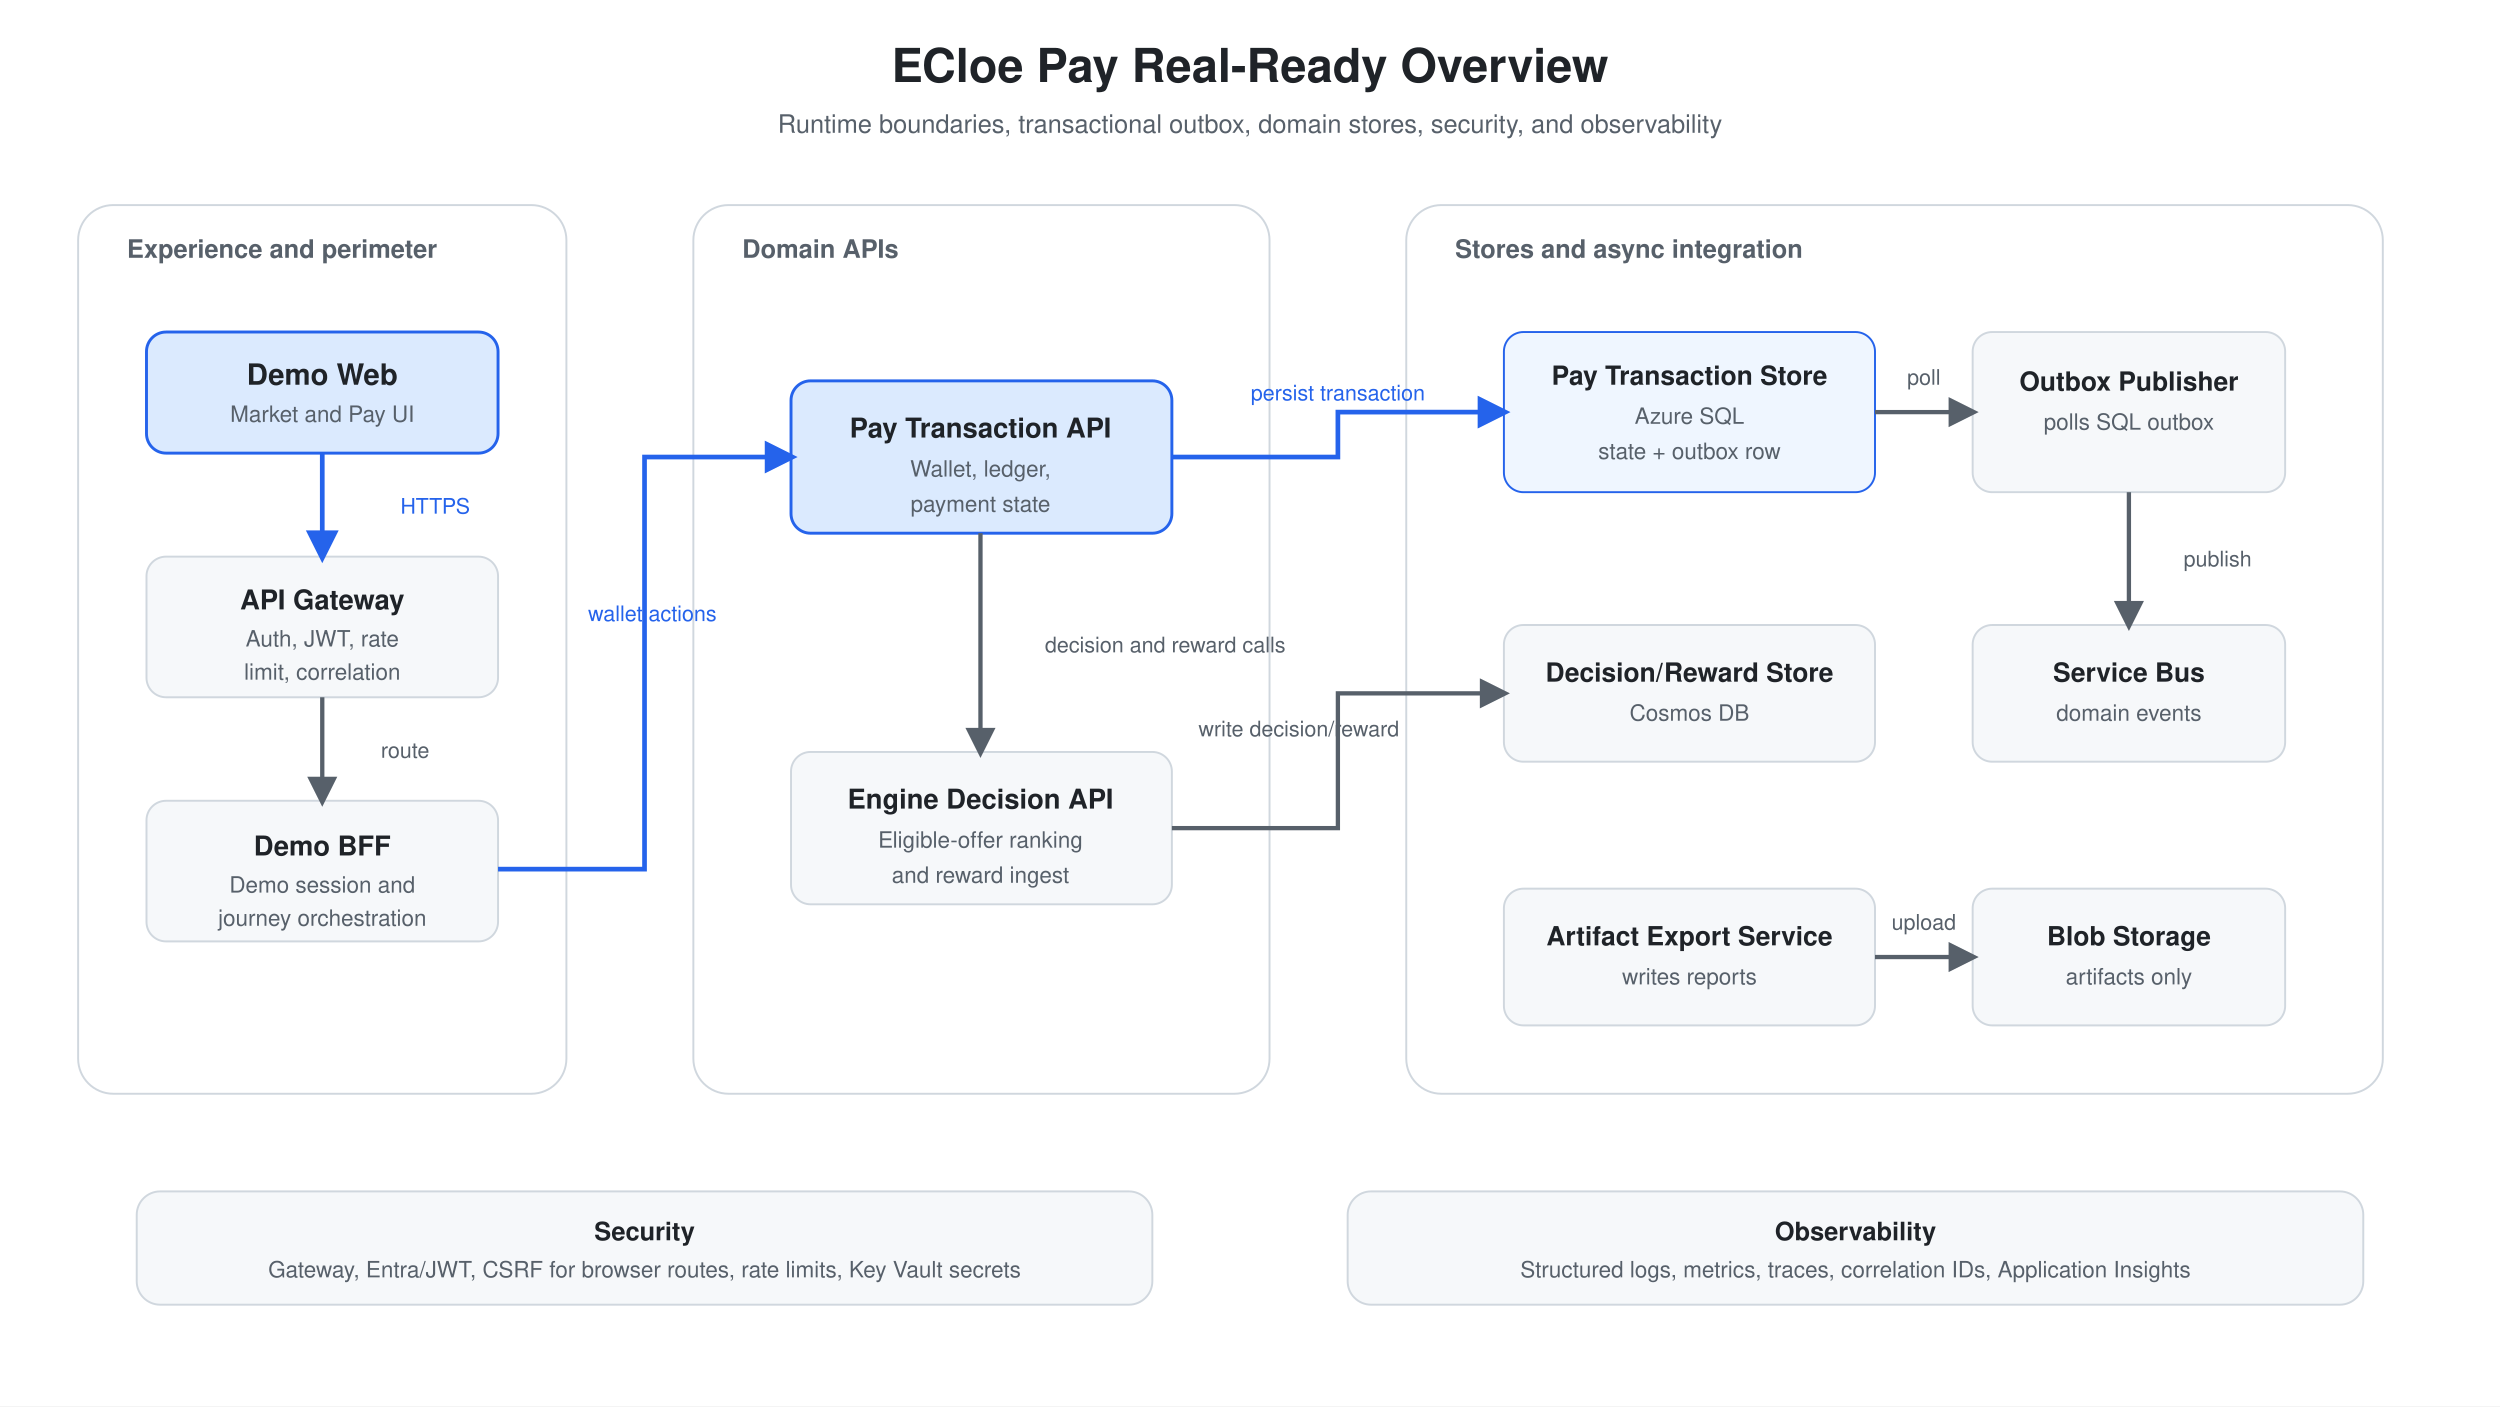
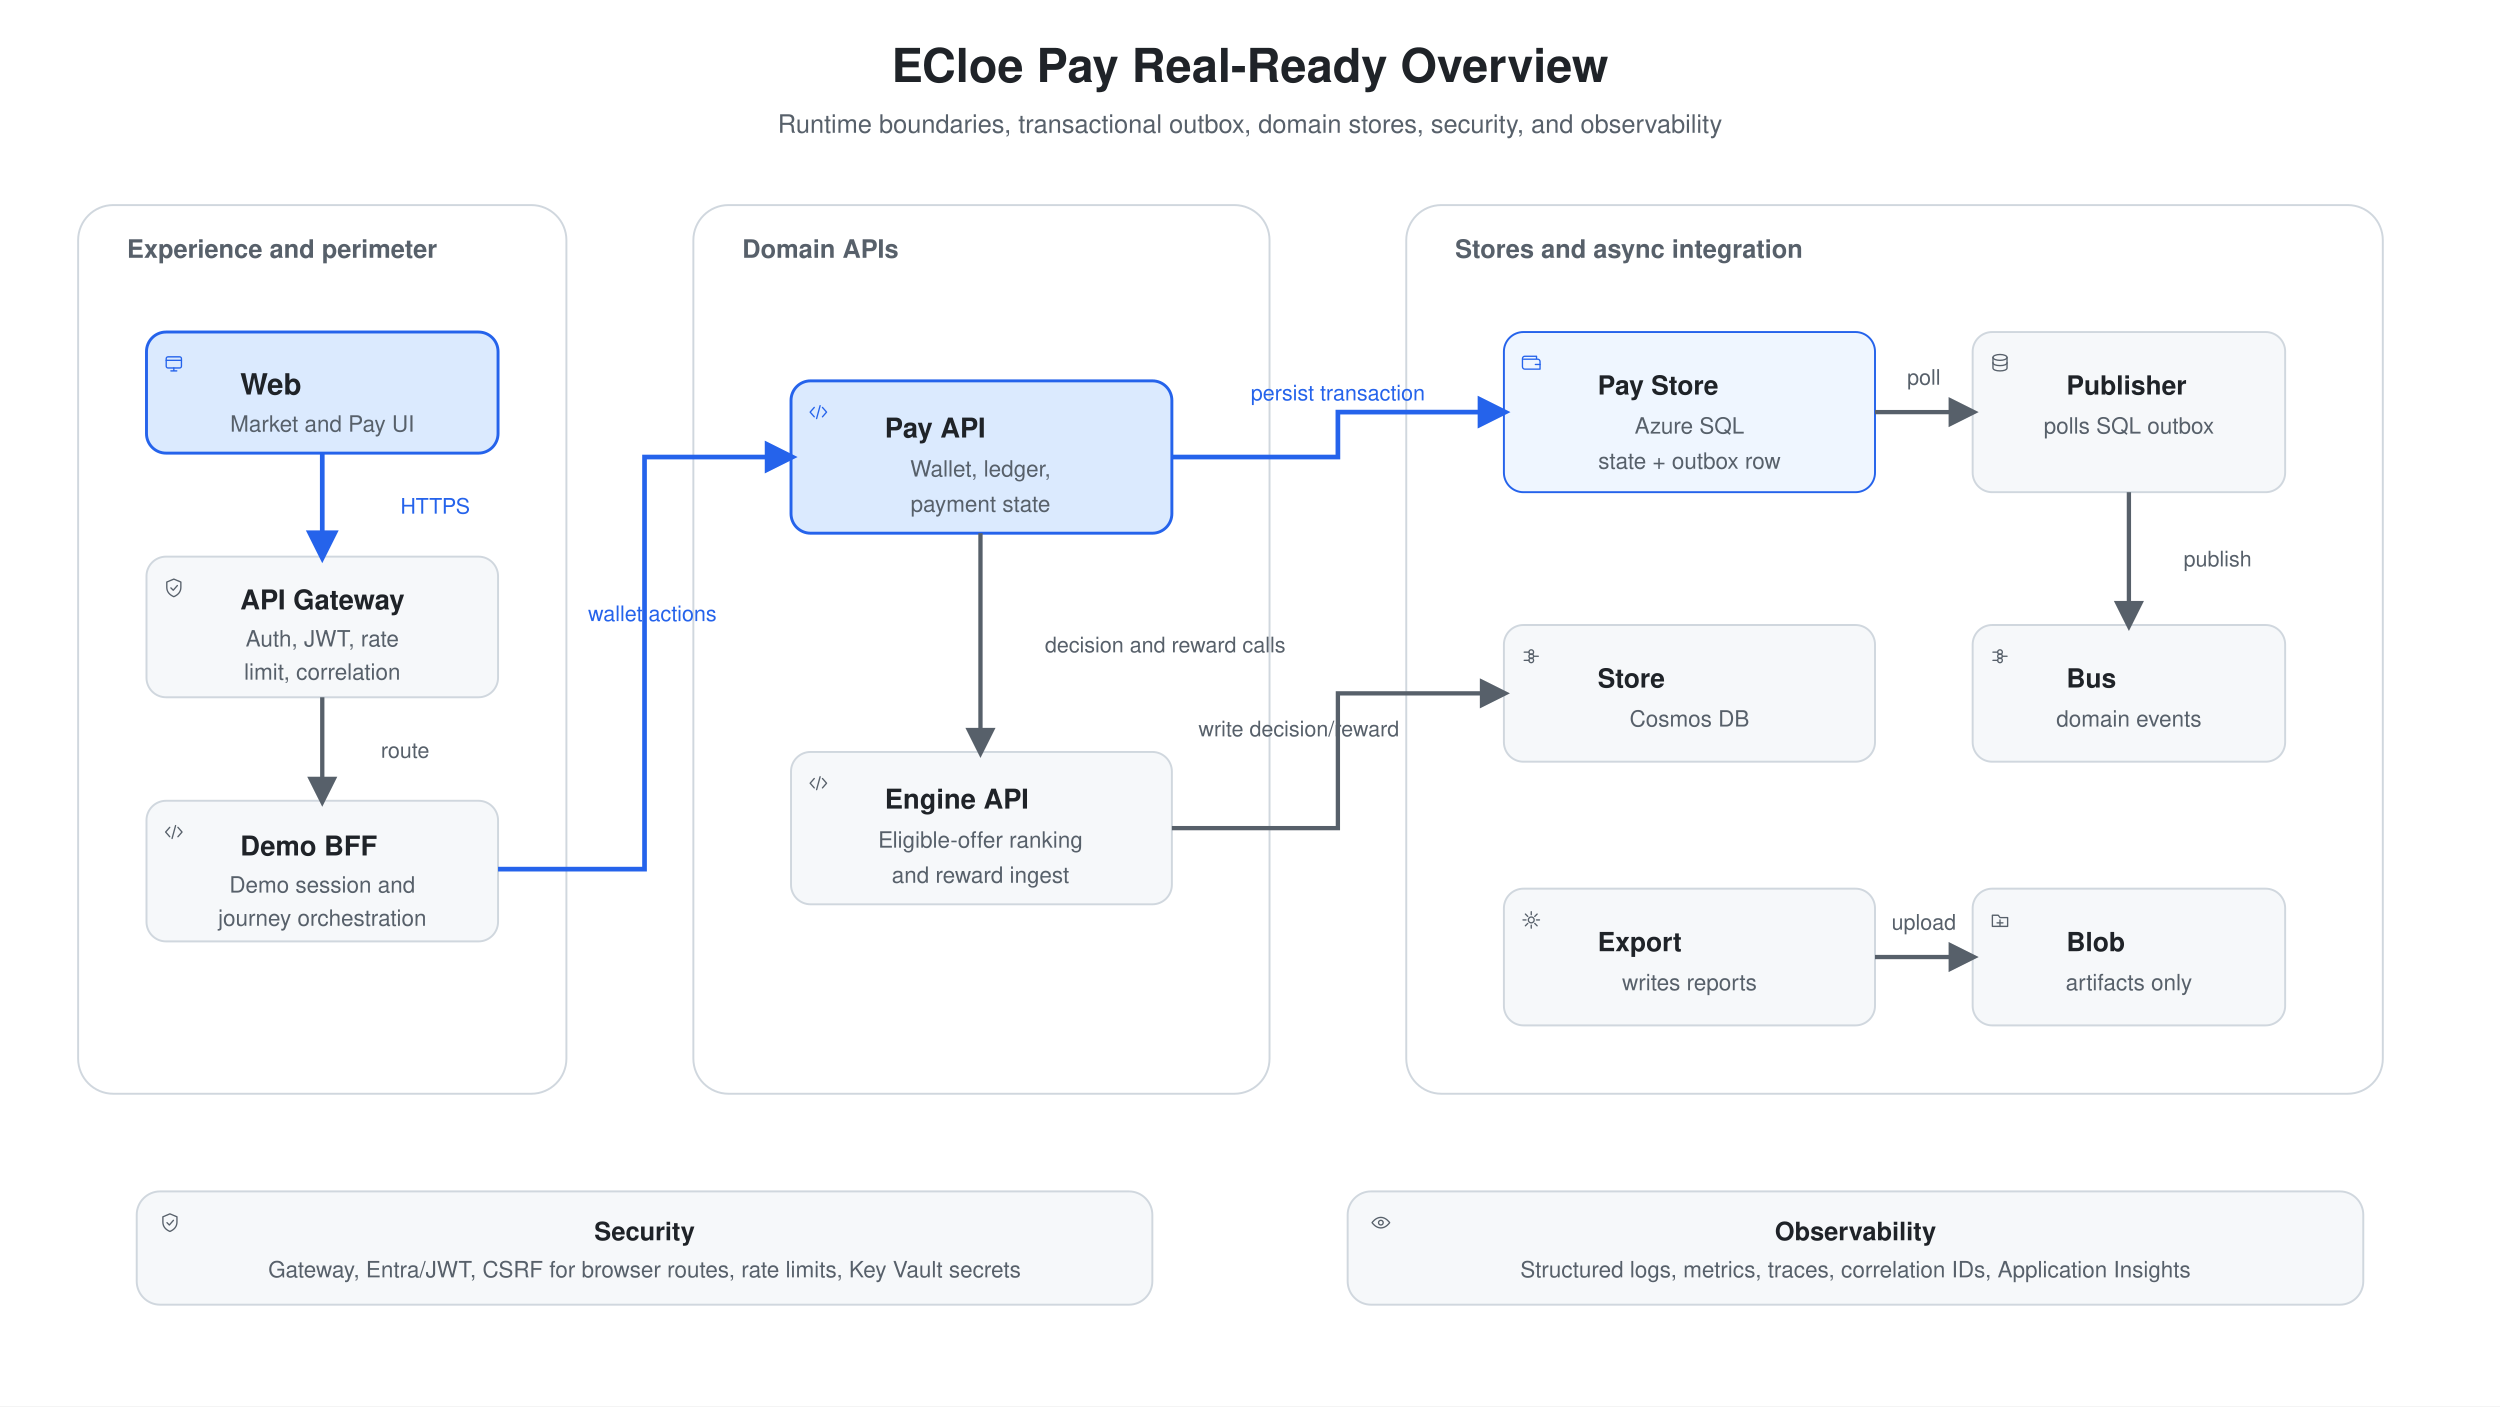
<svg xmlns="http://www.w3.org/2000/svg" viewBox="0 0 1280 720" role="img" aria-labelledby="title desc">
  <defs>
    <marker id="arrow" viewBox="0 0 10 10" refX="8" refY="5" markerWidth="7" markerHeight="7" orient="auto-start-reverse">
      <path d="M 0 0 L 10 5 L 0 10 z" fill="#57606a" />
    </marker>
    <marker id="arrow-blue" viewBox="0 0 10 10" refX="8" refY="5" markerWidth="7" markerHeight="7" orient="auto-start-reverse">
      <path d="M 0 0 L 10 5 L 0 10 z" fill="#2563eb" />
    </marker>
+     <g id="icon-web" fill="none" stroke="currentColor" stroke-width="2.3" stroke-linecap="round" stroke-linejoin="round">
+       <rect x="7" y="9" width="26" height="19" rx="3" />
+       <path d="M7 15h26M15 33h10M20 28v5" />
+     </g>
+     <g id="icon-shield" fill="none" stroke="currentColor" stroke-width="2.3" stroke-linecap="round" stroke-linejoin="round">
+       <path d="M20 5l12 5v9c0 8-5 13-12 16C13 32 8 27 8 19v-9l12-5z" />
+       <path d="M15 20l4 4 7-8" />
+     </g>
+     <g id="icon-api" fill="none" stroke="currentColor" stroke-width="2.3" stroke-linecap="round" stroke-linejoin="round">
+       <path d="M13 12l-7 8 7 8M27 12l7 8-7 8M23 9l-6 22" />
+     </g>
+     <g id="icon-wallet" fill="none" stroke="currentColor" stroke-width="2.3" stroke-linecap="round" stroke-linejoin="round">
+       <path d="M7 13h24a4 4 0 0 1 4 4v13H9a4 4 0 0 1-4-4V12a4 4 0 0 1 4-4h20v5" />
+       <path d="M27 22h8M29 22h1" />
+     </g>
+     <g id="icon-cart" fill="none" stroke="currentColor" stroke-width="2.3" stroke-linecap="round" stroke-linejoin="round">
+       <path d="M6 8h4l4 17h16l4-12H13" />
+       <circle cx="17" cy="32" r="2.4" />
+       <circle cx="29" cy="32" r="2.4" />
+     </g>
+     <g id="icon-decision" fill="none" stroke="currentColor" stroke-width="2.3" stroke-linecap="round" stroke-linejoin="round">
+       <path d="M8 13h8M8 27h8M24 20h8" />
+       <circle cx="20" cy="13" r="4" />
+       <circle cx="20" cy="27" r="4" />
+       <circle cx="20" cy="20" r="4" />
+     </g>
+     <g id="icon-database" fill="none" stroke="currentColor" stroke-width="2.3" stroke-linecap="round" stroke-linejoin="round">
+       <ellipse cx="20" cy="10" rx="12" ry="5" />
+       <path d="M8 10v18c0 3 5 5 12 5s12-2 12-5V10" />
+       <path d="M8 19c0 3 5 5 12 5s12-2 12-5" />
+     </g>
+     <g id="icon-bus" fill="none" stroke="currentColor" stroke-width="2.3" stroke-linecap="round" stroke-linejoin="round">
+       <rect x="7" y="10" width="26" height="20" rx="4" />
+       <path d="M11 16h18M11 22h12" />
+       <path d="M14 34v-4M26 34v-4" />
+     </g>
+     <g id="icon-worker" fill="none" stroke="currentColor" stroke-width="2.3" stroke-linecap="round" stroke-linejoin="round">
+       <circle cx="20" cy="20" r="5" />
+       <path d="M20 6v5M20 29v5M6 20h5M29 20h5M10 10l4 4M26 26l4 4M30 10l-4 4M14 26l-4 4" />
+     </g>
+     <g id="icon-artifact" fill="none" stroke="currentColor" stroke-width="2.3" stroke-linecap="round" stroke-linejoin="round">
+       <path d="M7 12h10l3 4h13v15H7z" />
+       <path d="M15 25h10M20 20v10" />
+     </g>
+     <g id="icon-chart" fill="none" stroke="currentColor" stroke-width="2.3" stroke-linecap="round" stroke-linejoin="round">
+       <path d="M8 31h24" />
+       <rect x="10" y="20" width="5" height="11" rx="1" />
+       <rect x="18" y="14" width="5" height="17" rx="1" />
+       <rect x="26" y="9" width="5" height="22" rx="1" />
+     </g>
+     <g id="icon-doc" fill="none" stroke="currentColor" stroke-width="2.3" stroke-linecap="round" stroke-linejoin="round">
+       <path d="M12 6h12l6 6v22H12z" />
+       <path d="M24 6v8h6M16 20h12M16 26h12" />
+     </g>
+     <g id="icon-eye" fill="none" stroke="currentColor" stroke-width="2.3" stroke-linecap="round" stroke-linejoin="round">
+       <path d="M5 20s6-9 15-9 15 9 15 9-6 9-15 9-15-9-15-9z" />
+       <circle cx="20" cy="20" r="4" />
+     </g>
  </defs>
  <rect width="1280" height="720" fill="#ffffff" />
  <text x="640" y="42" text-anchor="middle" font-family="Segoe UI, Helvetica, Arial, sans-serif" font-size="24" font-weight="700" fill="#1f2328">ECloe Pay Real-Ready Overview</text>
  <text x="640" y="68" text-anchor="middle" font-family="Segoe UI, Helvetica, Arial, sans-serif" font-size="13" fill="#57606a">Runtime boundaries, transactional outbox, domain stores, security, and observability</text>
  <rect x="40" y="105" width="250" height="455" rx="18" fill="#ffffff" stroke="#d0d7de" />
  <text x="65" y="132" font-family="Segoe UI, Helvetica, Arial, sans-serif" font-size="13" font-weight="700" fill="#57606a">Experience and perimeter</text>
-   <rect x="75" y="170" width="180" height="62" rx="10" fill="#dbeafe" stroke="#2563eb" stroke-width="1.5" />
-   <text x="165" y="197" text-anchor="middle" font-family="Segoe UI, Helvetica, Arial, sans-serif" font-size="15" font-weight="700" fill="#1f2328">Demo Web</text>
-   <text x="165" y="216" text-anchor="middle" font-family="Segoe UI, Helvetica, Arial, sans-serif" font-size="11.5" fill="#57606a">Market and Pay UI</text>
-   <rect x="75" y="285" width="180" height="72" rx="10" fill="#f6f8fa" stroke="#d0d7de" />
-   <text x="165" y="312" text-anchor="middle" font-family="Segoe UI, Helvetica, Arial, sans-serif" font-size="14" font-weight="700" fill="#1f2328">API Gateway</text>
+   <rect x="75" y="170" width="180" height="62" rx="10" fill="#dbeafe" stroke="#2563eb" stroke-width="1.5" data-card="true" />
+   <use href="#icon-web" transform="translate(83 180) scale(0.30)" color="#2563eb" aria-hidden="true" />
+   <text x="123" y="202" text-anchor="start" font-family="Segoe UI, Helvetica, Arial, sans-serif" font-size="15" font-weight="700" fill="#1f2328">Web</text>
+   <text x="165" y="221" text-anchor="middle" font-family="Segoe UI, Helvetica, Arial, sans-serif" font-size="11.5" fill="#57606a">Market and Pay UI</text>
+   <rect x="75" y="285" width="180" height="72" rx="10" fill="#f6f8fa" stroke="#d0d7de" data-card="true" />
+   <use href="#icon-shield" transform="translate(83 295) scale(0.30)" color="#57606a" aria-hidden="true" />
+   <text x="123" y="312" text-anchor="start" font-family="Segoe UI, Helvetica, Arial, sans-serif" font-size="14" font-weight="700" fill="#1f2328">API Gateway</text>
  <text x="165" y="331" text-anchor="middle" font-family="Segoe UI, Helvetica, Arial, sans-serif" font-size="11.5" fill="#57606a">Auth, JWT, rate</text>
  <text x="165" y="348" text-anchor="middle" font-family="Segoe UI, Helvetica, Arial, sans-serif" font-size="11.5" fill="#57606a">limit, correlation</text>
-   <rect x="75" y="410" width="180" height="72" rx="10" fill="#f6f8fa" stroke="#d0d7de" />
-   <text x="165" y="438" text-anchor="middle" font-family="Segoe UI, Helvetica, Arial, sans-serif" font-size="14" font-weight="700" fill="#1f2328">Demo BFF</text>
+   <rect x="75" y="410" width="180" height="72" rx="10" fill="#f6f8fa" stroke="#d0d7de" data-card="true" />
+   <use href="#icon-api" transform="translate(83 420) scale(0.30)" color="#57606a" aria-hidden="true" />
+   <text x="123" y="438" text-anchor="start" font-family="Segoe UI, Helvetica, Arial, sans-serif" font-size="14" font-weight="700" fill="#1f2328">Demo BFF</text>
  <text x="165" y="457" text-anchor="middle" font-family="Segoe UI, Helvetica, Arial, sans-serif" font-size="11.5" fill="#57606a">Demo session and</text>
  <text x="165" y="474" text-anchor="middle" font-family="Segoe UI, Helvetica, Arial, sans-serif" font-size="11.5" fill="#57606a">journey orchestration</text>
  <line x1="165" y1="232" x2="165" y2="285" stroke="#2563eb" stroke-width="2.4" marker-end="url(#arrow-blue)" />
  <text x="205" y="263" font-family="Segoe UI, Helvetica, Arial, sans-serif" font-size="11" fill="#2563eb">HTTPS</text>
  <line x1="165" y1="357" x2="165" y2="410" stroke="#57606a" stroke-width="2.2" marker-end="url(#arrow)" />
  <text x="195" y="388" font-family="Segoe UI, Helvetica, Arial, sans-serif" font-size="11" fill="#57606a">route</text>
  <rect x="355" y="105" width="295" height="455" rx="18" fill="#ffffff" stroke="#d0d7de" />
  <text x="380" y="132" font-family="Segoe UI, Helvetica, Arial, sans-serif" font-size="13" font-weight="700" fill="#57606a">Domain APIs</text>
-   <rect x="405" y="195" width="195" height="78" rx="10" fill="#dbeafe" stroke="#2563eb" stroke-width="1.5" />
-   <text x="502" y="224" text-anchor="middle" font-family="Segoe UI, Helvetica, Arial, sans-serif" font-size="14" font-weight="700" fill="#1f2328">Pay Transaction API</text>
+   <rect x="405" y="195" width="195" height="78" rx="10" fill="#dbeafe" stroke="#2563eb" stroke-width="1.5" data-card="true" />
+   <use href="#icon-api" transform="translate(413 205) scale(0.30)" color="#2563eb" aria-hidden="true" />
+   <text x="453" y="224" text-anchor="start" font-family="Segoe UI, Helvetica, Arial, sans-serif" font-size="14" font-weight="700" fill="#1f2328">Pay API</text>
  <text x="502" y="244" text-anchor="middle" font-family="Segoe UI, Helvetica, Arial, sans-serif" font-size="11.5" fill="#57606a">Wallet, ledger,</text>
  <text x="502" y="262" text-anchor="middle" font-family="Segoe UI, Helvetica, Arial, sans-serif" font-size="11.5" fill="#57606a">payment state</text>
-   <rect x="405" y="385" width="195" height="78" rx="10" fill="#f6f8fa" stroke="#d0d7de" />
-   <text x="502" y="414" text-anchor="middle" font-family="Segoe UI, Helvetica, Arial, sans-serif" font-size="14" font-weight="700" fill="#1f2328">Engine Decision API</text>
+   <rect x="405" y="385" width="195" height="78" rx="10" fill="#f6f8fa" stroke="#d0d7de" data-card="true" />
+   <use href="#icon-api" transform="translate(413 395) scale(0.30)" color="#57606a" aria-hidden="true" />
+   <text x="453" y="414" text-anchor="start" font-family="Segoe UI, Helvetica, Arial, sans-serif" font-size="14" font-weight="700" fill="#1f2328">Engine API</text>
  <text x="502" y="434" text-anchor="middle" font-family="Segoe UI, Helvetica, Arial, sans-serif" font-size="11.5" fill="#57606a">Eligible-offer ranking</text>
  <text x="502" y="452" text-anchor="middle" font-family="Segoe UI, Helvetica, Arial, sans-serif" font-size="11.5" fill="#57606a">and reward ingest</text>
  <polyline points="255,445 330,445 330,234 405,234" fill="none" stroke="#2563eb" stroke-width="2.4" marker-end="url(#arrow-blue)" />
  <text x="334" y="318" text-anchor="middle" font-family="Segoe UI, Helvetica, Arial, sans-serif" font-size="11" fill="#2563eb">wallet actions</text>
  <line x1="502" y1="273" x2="502" y2="385" stroke="#57606a" stroke-width="2.2" marker-end="url(#arrow)" />
  <text x="535" y="334" font-family="Segoe UI, Helvetica, Arial, sans-serif" font-size="11" fill="#57606a">decision and reward calls</text>
  <rect x="720" y="105" width="500" height="455" rx="18" fill="#ffffff" stroke="#d0d7de" />
  <text x="745" y="132" font-family="Segoe UI, Helvetica, Arial, sans-serif" font-size="13" font-weight="700" fill="#57606a">Stores and async integration</text>
-   <rect x="770" y="170" width="190" height="82" rx="10" fill="#eff6ff" stroke="#2563eb" />
-   <text x="865" y="197" text-anchor="middle" font-family="Segoe UI, Helvetica, Arial, sans-serif" font-size="13.5" font-weight="700" fill="#1f2328">Pay Transaction Store</text>
-   <text x="865" y="217" text-anchor="middle" font-family="Segoe UI, Helvetica, Arial, sans-serif" font-size="11.5" fill="#57606a">Azure SQL</text>
-   <text x="865" y="235" text-anchor="middle" font-family="Segoe UI, Helvetica, Arial, sans-serif" font-size="11.5" fill="#57606a">state + outbox row</text>
-   <rect x="1010" y="170" width="160" height="82" rx="10" fill="#f6f8fa" stroke="#d0d7de" />
-   <text x="1090" y="200" text-anchor="middle" font-family="Segoe UI, Helvetica, Arial, sans-serif" font-size="13.5" font-weight="700" fill="#1f2328">Outbox Publisher</text>
-   <text x="1090" y="220" text-anchor="middle" font-family="Segoe UI, Helvetica, Arial, sans-serif" font-size="11.5" fill="#57606a">polls SQL outbox</text>
-   <rect x="1010" y="320" width="160" height="70" rx="10" fill="#f6f8fa" stroke="#d0d7de" />
-   <text x="1090" y="349" text-anchor="middle" font-family="Segoe UI, Helvetica, Arial, sans-serif" font-size="13.5" font-weight="700" fill="#1f2328">Service Bus</text>
-   <text x="1090" y="369" text-anchor="middle" font-family="Segoe UI, Helvetica, Arial, sans-serif" font-size="11.5" fill="#57606a">domain events</text>
-   <rect x="770" y="320" width="190" height="70" rx="10" fill="#f6f8fa" stroke="#d0d7de" />
-   <text x="865" y="349" text-anchor="middle" font-family="Segoe UI, Helvetica, Arial, sans-serif" font-size="13.5" font-weight="700" fill="#1f2328">Decision/Reward Store</text>
-   <text x="865" y="369" text-anchor="middle" font-family="Segoe UI, Helvetica, Arial, sans-serif" font-size="11.5" fill="#57606a">Cosmos DB</text>
-   <rect x="770" y="455" width="190" height="70" rx="10" fill="#f6f8fa" stroke="#d0d7de" />
-   <text x="865" y="484" text-anchor="middle" font-family="Segoe UI, Helvetica, Arial, sans-serif" font-size="13.5" font-weight="700" fill="#1f2328">Artifact Export Service</text>
-   <text x="865" y="504" text-anchor="middle" font-family="Segoe UI, Helvetica, Arial, sans-serif" font-size="11.5" fill="#57606a">writes reports</text>
-   <rect x="1010" y="455" width="160" height="70" rx="10" fill="#f6f8fa" stroke="#d0d7de" />
-   <text x="1090" y="484" text-anchor="middle" font-family="Segoe UI, Helvetica, Arial, sans-serif" font-size="13.5" font-weight="700" fill="#1f2328">Blob Storage</text>
-   <text x="1090" y="504" text-anchor="middle" font-family="Segoe UI, Helvetica, Arial, sans-serif" font-size="11.5" fill="#57606a">artifacts only</text>
+   <rect x="770" y="170" width="190" height="82" rx="10" fill="#eff6ff" stroke="#2563eb" data-card="true" />
+   <use href="#icon-wallet" transform="translate(778 180) scale(0.30)" color="#2563eb" aria-hidden="true" />
+   <text x="818" y="202" text-anchor="start" font-family="Segoe UI, Helvetica, Arial, sans-serif" font-size="13.5" font-weight="700" fill="#1f2328">Pay Store</text>
+   <text x="865" y="222" text-anchor="middle" font-family="Segoe UI, Helvetica, Arial, sans-serif" font-size="11.5" fill="#57606a">Azure SQL</text>
+   <text x="865" y="240" text-anchor="middle" font-family="Segoe UI, Helvetica, Arial, sans-serif" font-size="11.5" fill="#57606a">state + outbox row</text>
+   <rect x="1010" y="170" width="160" height="82" rx="10" fill="#f6f8fa" stroke="#d0d7de" data-card="true" />
+   <use href="#icon-database" transform="translate(1018 180) scale(0.30)" color="#57606a" aria-hidden="true" />
+   <text x="1058" y="202" text-anchor="start" font-family="Segoe UI, Helvetica, Arial, sans-serif" font-size="13.5" font-weight="700" fill="#1f2328">Publisher</text>
+   <text x="1090" y="222" text-anchor="middle" font-family="Segoe UI, Helvetica, Arial, sans-serif" font-size="11.5" fill="#57606a">polls SQL outbox</text>
+   <rect x="1010" y="320" width="160" height="70" rx="10" fill="#f6f8fa" stroke="#d0d7de" data-card="true" />
+   <use href="#icon-decision" transform="translate(1018 330) scale(0.30)" color="#57606a" aria-hidden="true" />
+   <text x="1058" y="352" text-anchor="start" font-family="Segoe UI, Helvetica, Arial, sans-serif" font-size="13.5" font-weight="700" fill="#1f2328">Bus</text>
+   <text x="1090" y="372" text-anchor="middle" font-family="Segoe UI, Helvetica, Arial, sans-serif" font-size="11.5" fill="#57606a">domain events</text>
+   <rect x="770" y="320" width="190" height="70" rx="10" fill="#f6f8fa" stroke="#d0d7de" data-card="true" />
+   <use href="#icon-decision" transform="translate(778 330) scale(0.30)" color="#57606a" aria-hidden="true" />
+   <text x="818" y="352" text-anchor="start" font-family="Segoe UI, Helvetica, Arial, sans-serif" font-size="13.5" font-weight="700" fill="#1f2328">Store</text>
+   <text x="865" y="372" text-anchor="middle" font-family="Segoe UI, Helvetica, Arial, sans-serif" font-size="11.5" fill="#57606a">Cosmos DB</text>
+   <rect x="770" y="455" width="190" height="70" rx="10" fill="#f6f8fa" stroke="#d0d7de" data-card="true" />
+   <use href="#icon-worker" transform="translate(778 465) scale(0.30)" color="#57606a" aria-hidden="true" />
+   <text x="818" y="487" text-anchor="start" font-family="Segoe UI, Helvetica, Arial, sans-serif" font-size="13.5" font-weight="700" fill="#1f2328">Export</text>
+   <text x="865" y="507" text-anchor="middle" font-family="Segoe UI, Helvetica, Arial, sans-serif" font-size="11.5" fill="#57606a">writes reports</text>
+   <rect x="1010" y="455" width="160" height="70" rx="10" fill="#f6f8fa" stroke="#d0d7de" data-card="true" />
+   <use href="#icon-artifact" transform="translate(1018 465) scale(0.30)" color="#57606a" aria-hidden="true" />
+   <text x="1058" y="487" text-anchor="start" font-family="Segoe UI, Helvetica, Arial, sans-serif" font-size="13.5" font-weight="700" fill="#1f2328">Blob</text>
+   <text x="1090" y="507" text-anchor="middle" font-family="Segoe UI, Helvetica, Arial, sans-serif" font-size="11.5" fill="#57606a">artifacts only</text>
  <polyline points="600,234 685,234 685,211 770,211" fill="none" stroke="#2563eb" stroke-width="2.4" marker-end="url(#arrow-blue)" />
  <text x="685" y="205" text-anchor="middle" font-family="Segoe UI, Helvetica, Arial, sans-serif" font-size="11" fill="#2563eb">persist transaction</text>
  <line x1="960" y1="211" x2="1010" y2="211" stroke="#57606a" stroke-width="2.2" marker-end="url(#arrow)" />
  <text x="985" y="197" text-anchor="middle" font-family="Segoe UI, Helvetica, Arial, sans-serif" font-size="11" fill="#57606a">poll</text>
  <line x1="1090" y1="252" x2="1090" y2="320" stroke="#57606a" stroke-width="2.2" marker-end="url(#arrow)" />
  <text x="1118" y="290" font-family="Segoe UI, Helvetica, Arial, sans-serif" font-size="11" fill="#57606a">publish</text>
  <polyline points="600,424 685,424 685,355 770,355" fill="none" stroke="#57606a" stroke-width="2.2" marker-end="url(#arrow)" />
  <text x="665" y="377" text-anchor="middle" font-family="Segoe UI, Helvetica, Arial, sans-serif" font-size="11" fill="#57606a">write decision/reward</text>
  <line x1="960" y1="490" x2="1010" y2="490" stroke="#57606a" stroke-width="2.2" marker-end="url(#arrow)" />
  <text x="985" y="476" text-anchor="middle" font-family="Segoe UI, Helvetica, Arial, sans-serif" font-size="11" fill="#57606a">upload</text>
-   <rect x="70" y="610" width="520" height="58" rx="12" fill="#f6f8fa" stroke="#d0d7de" />
+   <rect x="70" y="610" width="520" height="58" rx="12" fill="#f6f8fa" stroke="#d0d7de" data-card="true" />
+   <use href="#icon-shield" transform="translate(81 620) scale(0.30)" color="#57606a" aria-hidden="true" />
  <text x="330" y="635" text-anchor="middle" font-family="Segoe UI, Helvetica, Arial, sans-serif" font-size="13" font-weight="700" fill="#1f2328">Security</text>
  <text x="330" y="654" text-anchor="middle" font-family="Segoe UI, Helvetica, Arial, sans-serif" font-size="11.5" fill="#57606a">Gateway, Entra/JWT, CSRF for browser routes, rate limits, Key Vault secrets</text>
-   <rect x="690" y="610" width="520" height="58" rx="12" fill="#f6f8fa" stroke="#d0d7de" />
+   <rect x="690" y="610" width="520" height="58" rx="12" fill="#f6f8fa" stroke="#d0d7de" data-card="true" />
+   <use href="#icon-eye" transform="translate(701 620) scale(0.30)" color="#57606a" aria-hidden="true" />
  <text x="950" y="635" text-anchor="middle" font-family="Segoe UI, Helvetica, Arial, sans-serif" font-size="13" font-weight="700" fill="#1f2328">Observability</text>
  <text x="950" y="654" text-anchor="middle" font-family="Segoe UI, Helvetica, Arial, sans-serif" font-size="11.5" fill="#57606a">Structured logs, metrics, traces, correlation IDs, Application Insights</text>
</svg>
